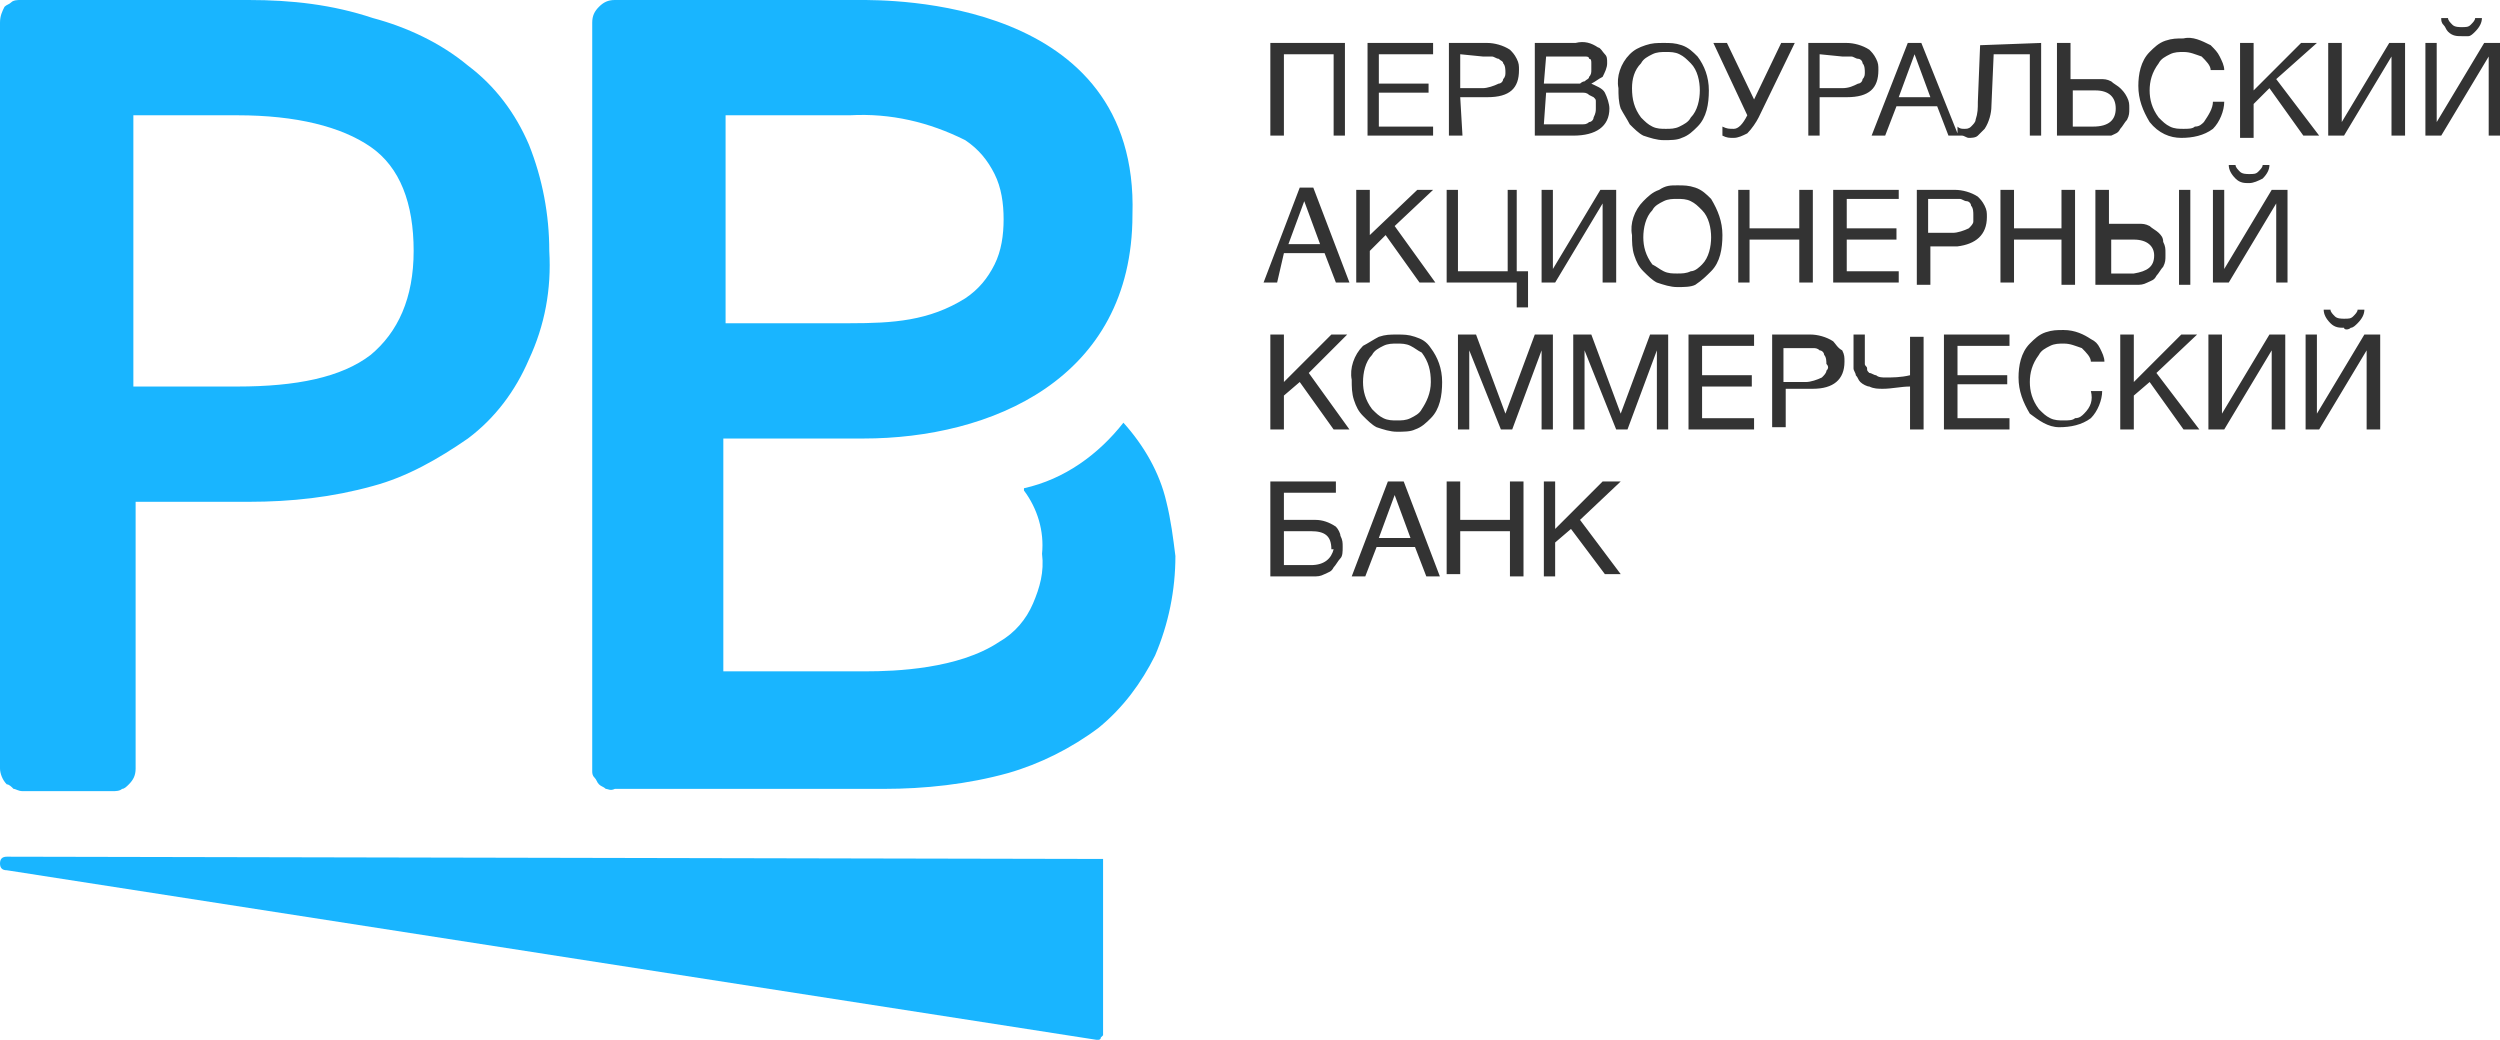
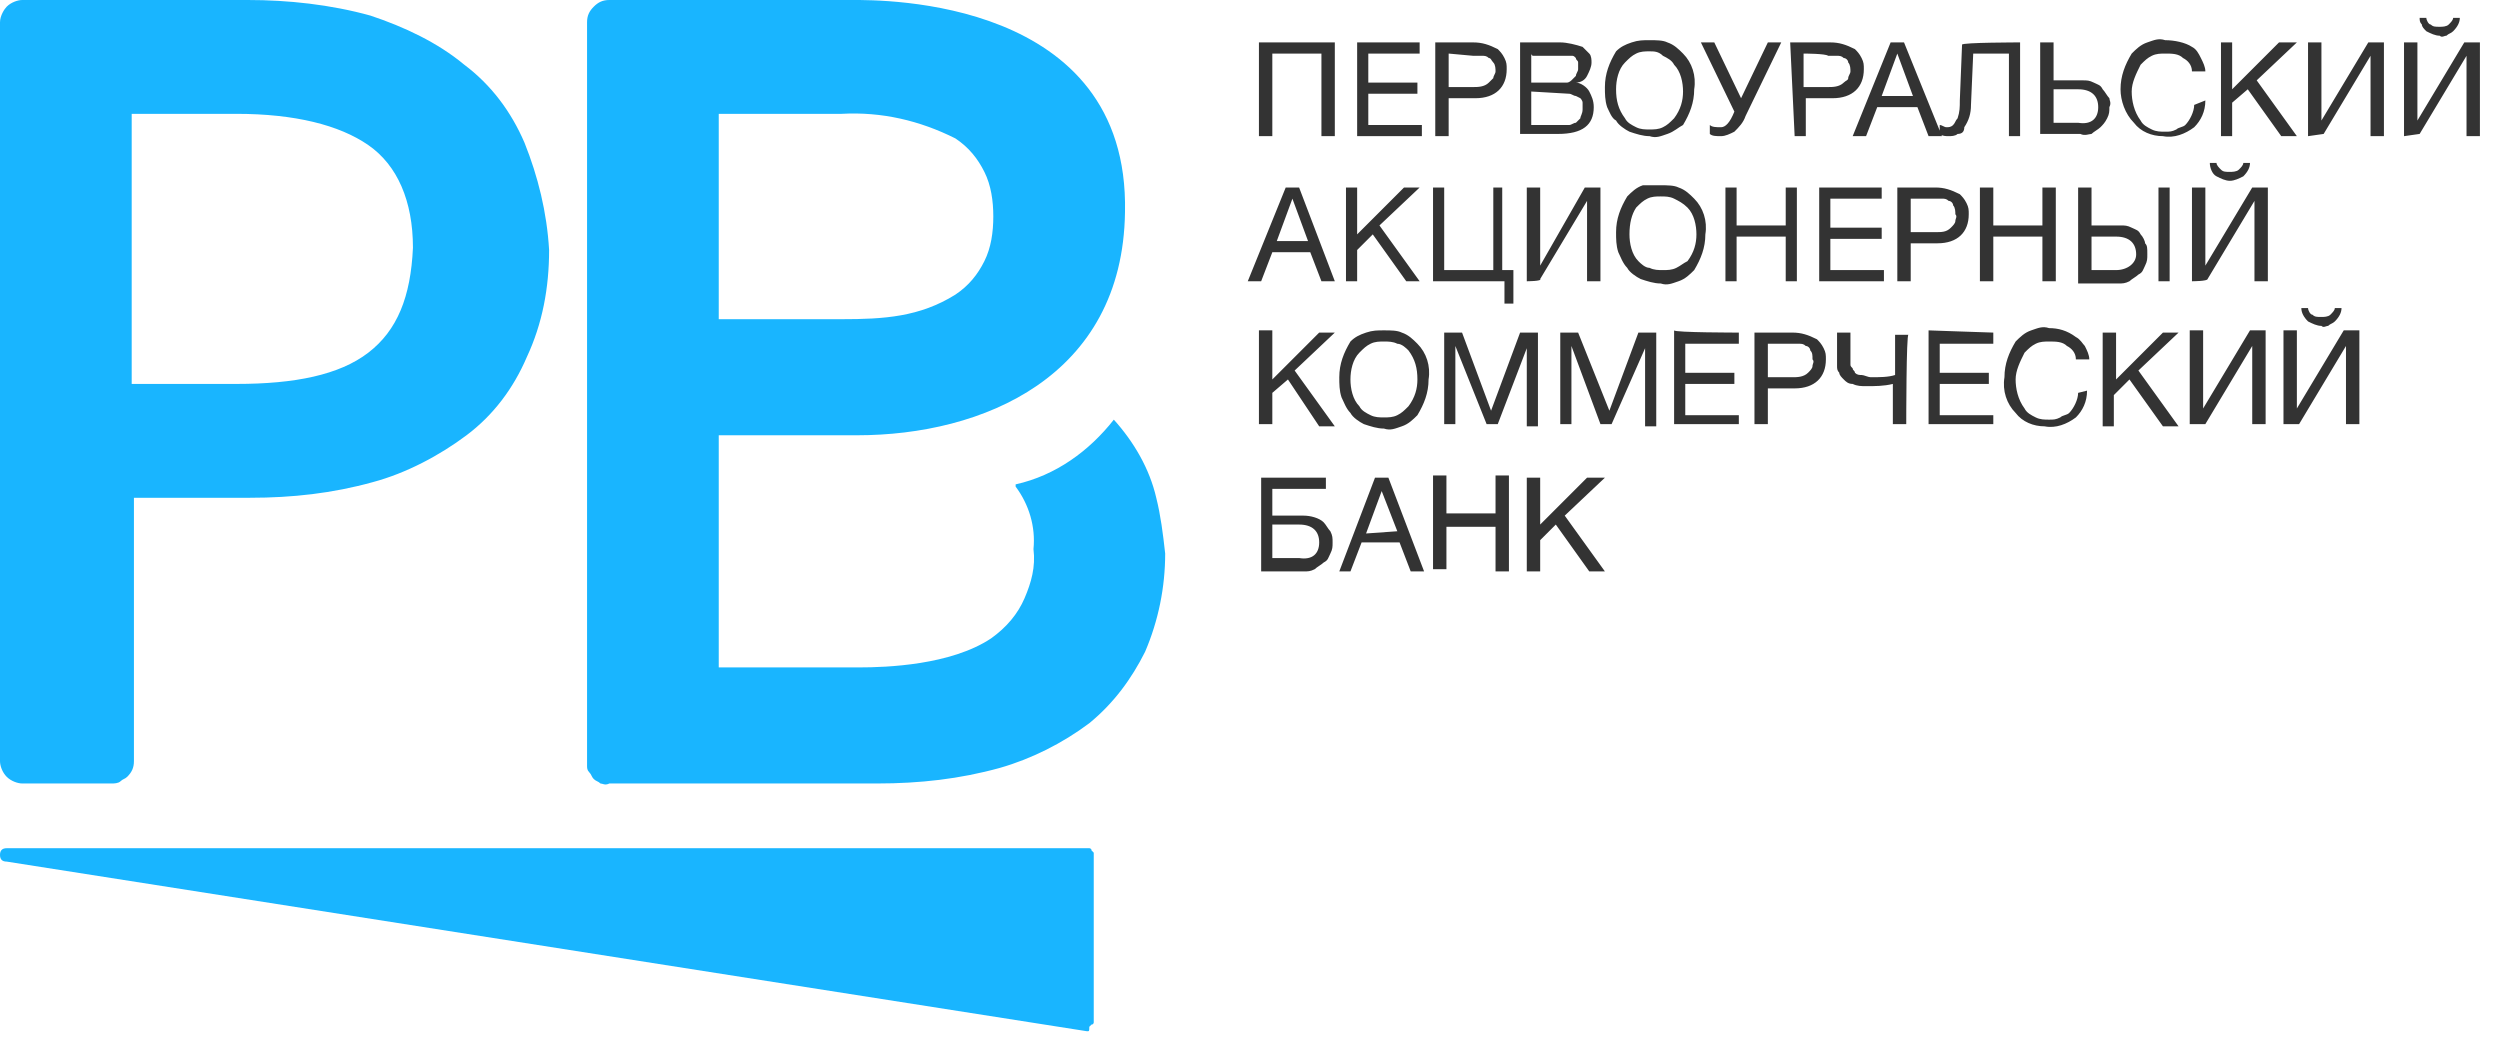
- <svg xmlns="http://www.w3.org/2000/svg" viewBox="0 0 110.6 46">
-   <path fill="#333" d="M96.5 6.1c.5 0 1-.1 1.4-.4.3-.3.5-.8.5-1.2h-.5c0 .3-.2.6-.4.9-.1.1-.2.2-.4.2-.1.1-.3.1-.5.1s-.4 0-.6-.1c-.2-.1-.3-.2-.5-.4-.3-.4-.4-.8-.4-1.2s.1-.8.4-1.2c.1-.2.3-.3.5-.4s.4-.1.6-.1c.3 0 .5.1.8.2.2.2.4.4.4.6h.6c0-.2-.1-.4-.2-.6-.1-.2-.2-.3-.4-.5-.4-.2-.8-.4-1.2-.3-.3 0-.5 0-.8.1s-.5.3-.7.5c-.4.4-.5 1-.5 1.5 0 .6.2 1.1.5 1.6.4.5.9.7 1.4.7zM84 8.8v-.4h-2.9v4.1H84V12h-2.3v-1.4h2.2v-.5h-2.2V8.8H84zM64.6 4.3h1.2c1 0 1.4-.4 1.4-1.2 0-.2 0-.3-.1-.5s-.2-.3-.3-.4c-.3-.2-.7-.3-1-.3h-1.7V6h.6l-.1-1.7zm0-1.9l1 .1h.4c.1 0 .2.1.3.1.1.1.2.1.2.2.1.1.1.3.1.4s0 .2-.1.3c0 .1-.1.2-.2.2-.2.1-.5.2-.7.2h-1V2.4zm-7.8 0H59V6h.5V1.9h-3.3V6h.6V2.4zm42.7 5.7c.2 0 .4-.1.6-.2.2-.2.3-.4.3-.6h-.3c0 .1-.1.2-.2.3-.1.1-.2.1-.4.1-.1 0-.3 0-.4-.1-.1-.1-.2-.2-.2-.3h-.3c0 .2.1.4.3.6.2.2.4.2.6.2zM63.4 5.6H61V4.1h2.2v-.4H61V2.4h2.4v-.5h-2.9V6h2.9v-.4zm-2.8 5.5l.7-.7 1.5 2.1h.7L61.7 10l1.7-1.6h-.7l-2.1 2v-2H60v4.1h.6v-1.4zm10.6-6.3c0-.2-.1-.5-.2-.7-.1-.2-.4-.3-.6-.4.2-.1.3-.2.5-.3.1-.2.2-.4.2-.6s0-.3-.1-.4-.2-.3-.3-.3c-.3-.2-.6-.3-1-.2h-1.8V6h1.7c1 0 1.6-.4 1.6-1.2zm-2.8-2.3h1.7c.1 0 .2 0 .2.1.1 0 .1.1.1.2v.3c0 .1 0 .2-.1.3 0 .1-.1.1-.2.2-.1 0-.2.1-.2.1h-1.6l.1-1.2zm0 1.6H70c.1 0 .2 0 .3.1l.2.1c.1.1.1.1.1.2v.3c0 .1 0 .2-.1.4 0 .1-.1.2-.2.2-.1.1-.2.1-.3.1h-1.7l.1-1.4zm28 4.3h.5v4.2h-.5V8.4zm-19 0h-.5v4.1h.5v-1.9h2.2v1.9h.6V8.4h-.6v1.7h-2.2V8.4zm3.1-4.1h1.2c1 0 1.4-.4 1.4-1.2 0-.2 0-.3-.1-.5s-.2-.3-.3-.4c-.3-.2-.7-.3-1-.3H80V6h.5V4.3zm0-1.9l1 .1h.4c.1 0 .2.1.3.1.1 0 .2.1.2.2.1.1.1.3.1.4s0 .2-.1.3c0 .1-.1.2-.2.2-.2.1-.4.2-.7.2h-1V2.4zM83.4 6l.5-1.3h1.8l.5 1.3h.6c.1 0 .2.1.3.1s.3 0 .4-.1l.3-.3c.2-.3.3-.7.3-1l.1-2.3h1.6V6h.5V1.9l-2.7.1-.1 2.5c0 .3 0 .5-.1.8 0 .1-.1.2-.2.3-.1.1-.2.1-.3.1s-.2 0-.3-.1v.3l-1.6-4h-.6L82.8 6h.6zm1.3-3.6l.7 1.9H84l.7-1.9zm-7.4 2.7c-.2.4-.4.6-.6.6s-.3 0-.5-.1V6c.2.1.3.1.5.1s.4-.1.6-.2c.2-.2.4-.5.5-.7l1.6-3.3h-.6l-1.2 2.5-1.2-2.5h-.6l1.5 3.2c0-.1 0 0 0 0zm-5.2.4c.2.2.4.4.6.5.3.1.6.2.9.2s.6 0 .8-.1c.3-.1.5-.3.7-.5.4-.4.5-1 .5-1.6s-.2-1.1-.5-1.5c-.2-.2-.4-.4-.7-.5-.3-.1-.5-.1-.8-.1s-.5 0-.8.1c-.3.1-.5.2-.7.4-.4.4-.6 1-.5 1.5 0 .3 0 .6.1.9.1.2.3.5.4.7zm.5-2.7c.1-.2.3-.3.5-.4s.4-.1.6-.1.4 0 .6.1.3.2.5.4c.3.3.4.8.4 1.2 0 .4-.1.9-.4 1.2-.1.2-.3.3-.5.4s-.4.1-.6.1-.4 0-.6-.1-.3-.2-.5-.4c-.3-.4-.4-.8-.4-1.3 0-.4.1-.8.4-1.1zM93.4 6c.2-.1.3-.1.4-.3.1-.1.2-.3.3-.4.1-.2.1-.3.1-.5s0-.3-.1-.5-.2-.3-.3-.4c-.1-.1-.3-.2-.4-.3-.2-.1-.3-.1-.5-.1h-1.3V1.9H91V6h2.4zm-1.7-.4V4h1c.6 0 .9.3.9.8s-.3.8-1 .8h-.9zm-20.2 6.9V8.4h-.7l-2.1 3.5V8.4h-.5v4.1h.6L70.9 9v3.5h.6zm21.8-4.1h-.6v4.2h1.8c.2 0 .3 0 .5-.1s.3-.1.4-.3c.1-.1.2-.3.3-.4.1-.2.1-.3.1-.5v-.1c0-.2 0-.3-.1-.5 0-.2-.1-.3-.2-.4-.1-.1-.3-.2-.4-.3-.2-.1-.3-.1-.5-.1h-1.3V8.4zm1.1 2.2c.6 0 .9.3.9.7 0 .5-.3.7-.9.8h-1v-1.5h1zm13.9-9.2c.2.2.4.2.6.2h.3c.1 0 .2-.1.3-.2.2-.2.3-.4.3-.6h-.3c0 .1-.1.2-.2.3-.1.1-.2.1-.4.1-.1 0-.3 0-.4-.1-.1-.1-.2-.2-.2-.3h-.3c0 .1 0 .2.1.3s.1.2.2.3zM92.2 18.3c-.1.1-.2.2-.4.2-.1.1-.3.1-.5.1s-.4 0-.6-.1c-.2-.1-.3-.2-.5-.4-.3-.4-.4-.8-.4-1.2 0-.4.1-.8.4-1.2.1-.2.3-.3.5-.4s.4-.1.6-.1c.3 0 .5.1.8.2.2.2.4.4.4.6h.6c0-.2-.1-.4-.2-.6-.1-.2-.2-.3-.4-.4-.3-.2-.7-.4-1.2-.4-.3 0-.5 0-.8.1s-.5.3-.7.5c-.4.4-.5 1-.5 1.5 0 .6.2 1.1.5 1.6.4.3.8.6 1.3.6s1-.1 1.4-.4c.3-.3.5-.8.5-1.2h-.5c.1.4 0 .7-.3 1zm5-3.5h-.7l-2.1 2.1v-2.1h-.6V19h.6v-1.5l.7-.6 1.5 2.1h.7l-1.9-2.5 1.8-1.7zm-6-2.2h.6V8.4h-.6v1.7h-2.1V8.4h-.6v4.1h.6v-1.9h2.1v2zm-34.4-1.4h1.8l.5 1.3h.6l-1.6-4.2h-.6l-1.6 4.2h.6l.3-1.3zm.9-2.3l.7 1.9H57l.7-1.9zM86.6 17h2.2v-.4h-2.2v-1.3h2.3v-.5H86V19h2.9v-.5h-2.3V17zm1.3-7.4c0-.2 0-.3-.1-.5s-.2-.3-.3-.4c-.3-.2-.7-.3-1-.3h-1.7v4.2h.6v-1.7h1.2c.8-.1 1.3-.5 1.3-1.3zm-2.6.7V8.8h1.4c.1 0 .2.1.3.1s.2.1.2.2c.1.1.1.3.1.4v.3c0 .1-.1.2-.2.3-.2.1-.5.2-.7.2h-1.1zm18.7 4.2c.1 0 .2-.1.3-.2.2-.2.3-.4.3-.6h-.3c0 .1-.1.2-.2.3-.1.1-.2.1-.4.1-.1 0-.3 0-.4-.1-.1-.1-.2-.2-.2-.3h-.3c0 .2.1.4.3.6.2.2.4.2.6.2 0 .1.2.1.3 0zm-19.5.3v1.8c-.4.1-.8.1-1.1.1-.1 0-.3 0-.4-.1-.1 0-.2-.1-.3-.1-.1-.1-.1-.1-.1-.2s-.1-.1-.1-.2v-1.3H82v1.5c0 .1.1.2.1.3.1.1.1.2.2.3.1.1.3.2.4.2.2.1.4.1.6.1.4 0 .8-.1 1.2-.1V19h.6v-4.1h-.6v-.1zm19.1-9.4V1.9h-.6V6h.7l2.1-3.5V6h.6V1.9h-.7l-2.1 3.5zm6.3-3.5l-2.1 3.5V1.9h-.5V6h.7l2.1-3.5V6h.5V1.9h-.7zm-7.4 16.4v-3.5h-.5V19h.6l2.1-3.5V19h.6v-4.2h-.7l-2.1 3.5zm-4.1-6.4V8.4h-.5v4.1h.7l2.1-3.5v3.5h.5V8.4h-.7l-2.1 3.5zm2.3-8.4l1.8-1.6h-.7L99.7 4V1.9h-.6v4.2h.6V4.6l.7-.7 1.5 2.1h.7l-1.9-2.5zm-2.4 14.8v-3.5h-.6V19h.7l2.1-3.5V19h.6v-4.2h-.7l-2.1 3.5zm-35.7-3.4c-.3-.1-.5-.1-.8-.1s-.5 0-.8.1c-.2.1-.5.3-.7.4-.4.4-.6 1-.5 1.5 0 .3 0 .6.1.9s.2.5.4.7c.2.2.4.4.6.5.3.1.6.2.9.2s.6 0 .8-.1c.3-.1.5-.3.7-.5.4-.4.5-1 .5-1.6s-.2-1.1-.5-1.5c-.2-.3-.4-.4-.7-.5zm.3 3.2c-.1.2-.3.3-.5.4s-.4.1-.6.1-.4 0-.6-.1-.3-.2-.5-.4c-.3-.4-.4-.8-.4-1.2 0-.4.1-.9.4-1.2.1-.2.3-.3.5-.4s.4-.1.6-.1.4 0 .6.1.3.2.5.3c.3.4.4.8.4 1.3s-.2.9-.4 1.2zm3.9 4.9h-2.2v-1.7H64v4.1h.6v-1.9h2.2v2h.6v-4.2h-.6V23zm-5.4-1.7l-1.6 4.2h.6l.5-1.3h1.7l.5 1.3h.6l-1.6-4.2h-.7zm-.4 2.5l.7-1.9.7 1.9H61zm6.1-10.2h.5V12h-.5V8.4h-.4V12h-2.2V8.4H64v4.1h3.1v1.1zm14 1.5c-.3-.2-.7-.3-1-.3h-1.7v4.1h.6v-1.7h1.2c.9 0 1.4-.4 1.4-1.2 0-.2 0-.3-.1-.5-.2-.1-.3-.3-.4-.4zm-.3 1.3c0 .1-.1.2-.2.3-.2.1-.5.2-.7.2h-1v-1.5h1.3c.1 0 .2 0 .3.1.1 0 .2.1.2.2.1.1.1.3.1.4.1.1.1.2 0 .3zm-21.2-1.6h-.7l-2.1 2.1v-2.1h-.6V19h.6v-1.5l.7-.6L59 19h.7l-1.8-2.5 1.7-1.7zm-.5 8.5c-.3-.2-.6-.3-.9-.3h-1.4v-1.2h2.3v-.5h-2.9v4.2h1.9c.2 0 .3 0 .5-.1s.3-.1.4-.3c.1-.1.2-.3.3-.4s.1-.3.1-.5 0-.3-.1-.5c0-.1-.1-.3-.2-.4zM58 25h-1.2v-1.5H58c.6 0 .9.2.9.8h.1c-.1.4-.4.7-1 .7zm16.7-6h2.9v-.5h-2.3v-1.4h2.2v-.5h-2.2v-1.3h2.3v-.5h-2.9V19zm-6 0v-4.2h-.8l-1.3 3.5-1.3-3.5h-.8V19h.5v-3.5l1.4 3.5h.5l1.3-3.5V19h.5zm7-7c.4-.4.5-1 .5-1.6s-.2-1.1-.5-1.6c-.2-.2-.4-.4-.7-.5-.3-.1-.5-.1-.8-.1s-.5 0-.8.2c-.3.1-.5.3-.7.5-.4.4-.6 1-.5 1.5 0 .3 0 .6.1.9.1.3.2.5.4.7.2.2.4.4.6.5.3.1.6.2.9.2s.6 0 .8-.1c.3-.2.5-.4.7-.6zm-1.5.1c-.2 0-.4 0-.6-.1s-.3-.2-.5-.3c-.3-.4-.4-.8-.4-1.2s.1-.9.4-1.2c.1-.2.3-.3.5-.4.2-.1.4-.1.6-.1s.4 0 .6.1.3.2.5.4c.3.3.4.8.4 1.2s-.1.9-.4 1.2c-.1.1-.3.3-.5.3-.2.1-.4.1-.6.1zm-2.5 6.2l-1.3-3.5h-.8V19h.5v-3.5l1.4 3.5h.5l1.3-3.5V19h.5v-4.2H73l-1.3 3.5zm0 3h-.8l-2.1 2.1v-2.1h-.5v4.2h.5V24l.7-.6 1.5 2h.7L69.9 23l1.8-1.7z" />
-   <path fill="#19b5ff" d="M51.6 22.2c-.3-1.3-1-2.5-1.9-3.5-1.1 1.4-2.6 2.5-4.4 2.9v.1c.6.8.9 1.8.8 2.8.1.8-.1 1.5-.4 2.2s-.8 1.3-1.5 1.7c-1.8 1.2-4.6 1.3-5.9 1.3H32V19.4h6.2c5.6 0 11.9-2.6 11.9-9.9C50.4-.1 39.3 0 38 0H27.2c-.3 0-.5.1-.7.3s-.3.4-.3.7v33.1c0 .1 0 .2.1.3s.1.2.2.3.2.1.3.2c.1 0 .2.1.4 0h11.9c1.8 0 3.7-.2 5.5-.7 1.4-.4 2.8-1.1 4-2 1.1-.9 1.9-2 2.5-3.2.6-1.4.9-2.9.9-4.4-.1-.8-.2-1.6-.4-2.4zM32.1 5.1h5.5c1.8-.1 3.5.3 5.1 1.1.6.4 1 .9 1.3 1.5s.4 1.3.4 2-.1 1.4-.4 2-.7 1.1-1.3 1.5c-1.6 1-3.2 1.1-5.1 1.1h-5.5V5.1zM.6 34.9c.1 0 .2.1.4.1h4c.1 0 .3 0 .4-.1.1 0 .2-.1.3-.2.2-.2.3-.4.3-.7V22.2h5c1.9 0 3.7-.2 5.5-.7 1.5-.4 2.9-1.2 4.2-2.1 1.2-.9 2.1-2.1 2.7-3.5.7-1.5 1-3.1.9-4.8 0-1.6-.3-3.2-.9-4.7-.6-1.4-1.5-2.6-2.7-3.5-1.2-1-2.7-1.7-4.2-2.1C14.7.2 12.9 0 11 0H.9C.8 0 .6 0 .5.1.4.2.3.2.2.3.1.5 0 .7 0 1v33c0 .2.1.5.3.7.1 0 .2.1.3.2zM5.9 5.1h4.6c2.6 0 4.6.5 5.9 1.4 1.3.9 1.9 2.5 1.9 4.6s-.7 3.6-1.9 4.6c-1.3 1-3.3 1.4-5.9 1.4H5.9v-12zM48.8 38L.3 37.9c-.2 0-.3.1-.3.3s.1.3.3.3L48.5 46h.1s.1 0 .1-.1l.1-.1v-7.6-.2z" />
+ <svg xmlns="http://www.w3.org/2000/svg" version="1.1" id="Layer_1" x="0" y="0" viewBox="0 0 112 47" style="enable-background:new 0 0 112 47" xml:space="preserve">
+   <style>
+     .st1{fill:#19b5ff}
+   </style>
+   <path d="m71.9 21.4-1.8 1.7 1.8 2.5h-.7l-1.5-2.1-.7.7v1.4h-.6v-4.2h.6v2.1l2.1-2.1h.8zm-4.3 0v4.2H67v-2h-2.2v1.9h-.6v-4.2h.6V23H67v-1.7h.6v.1zm-5 2.4-.7-1.8-.7 1.9 1.4-.1zm-.4-2.4 1.6 4.2h-.6l-.5-1.3H61l-.5 1.3H60l1.6-4.2h.6zm-3.1 2.9c0-.5-.3-.8-.9-.8H57V25h1.2c.6.1.9-.2.9-.7zM57 23.1h1.4c.3 0 .7.1.9.3.1.1.2.3.3.4.1.2.1.3.1.5s0 .3-.1.5-.1.3-.3.4c-.1.1-.3.2-.4.3-.2.1-.3.1-.5.1h-1.9v-4.2h2.9v.5H57v1.2zm45.3-4.1v-4.2h.6v3.5l2.1-3.5h.7V19h-.6v-3.5L103 19h-.7zm2.6-5.2c0 .2-.1.4-.3.6-.1.1-.2.1-.3.2-.1 0-.2.1-.3 0-.2 0-.4-.1-.6-.2-.2-.2-.3-.4-.3-.6h.3c0 .1.1.3.2.3.1.1.2.1.4.1.1 0 .3 0 .4-.1s.2-.2.2-.3h.3zM98.1 19v-4.2h.6v3.5l2.1-3.5h.7V19h-.6v-3.5L98.8 19h-.7zm-.5-4.1-1.8 1.7 1.8 2.5h-.7L95.4 17l-.7.7v1.4h-.5v-4.2h.6V17l2.1-2.1h.7zm-4.1 2.6c0 .5-.2.9-.5 1.2-.4.3-.9.5-1.4.4-.5 0-1-.2-1.3-.6-.4-.4-.6-1-.5-1.6 0-.6.2-1.1.5-1.6.2-.2.4-.4.7-.5.3-.1.5-.2.8-.1.4 0 .8.1 1.2.4.2.1.3.3.4.4.1.2.2.4.2.6H93c0-.3-.2-.5-.4-.6-.2-.2-.5-.2-.8-.2-.2 0-.4 0-.6.1s-.3.2-.5.4c-.2.4-.4.8-.4 1.2s.1.9.4 1.3c.1.2.3.3.5.4s.4.1.6.1.3 0 .5-.1c.1-.1.3-.1.4-.2.2-.2.4-.6.4-.9l.4-.1zm-4.2-2.6v.5h-2.4v1.3h2.2v.5h-2.2v1.4h2.4v.4h-2.9v-4.2c-.1 0 2.9.1 2.9.1zM85.4 19h-.6v-1.8c-.4.1-.8.1-1.2.1-.2 0-.4 0-.6-.1-.2 0-.3-.1-.4-.2s-.2-.2-.2-.3c-.1-.1-.1-.2-.1-.3v-1.5h.6v1.4c0 .1 0 .1.1.2 0 .1.1.1.1.2.1.1.2.1.3.1.1 0 .3.1.4.1.4 0 .8 0 1.1-.1V15h.6c-.1-.1-.1 4-.1 4zm-6.2-3.6v1.5h1.1c.2 0 .5 0 .7-.2.1-.1.2-.2.2-.3 0-.1.1-.2 0-.3 0-.2 0-.3-.1-.4 0-.1-.1-.2-.2-.2-.1-.1-.2-.1-.3-.1h-1.4zm-.6-.5h1.7c.4 0 .7.1 1.1.3.1.1.2.2.3.4.1.2.1.3.1.5 0 .8-.5 1.3-1.4 1.3h-1.2V19h-.6v-4.1zm-.7 0v.5h-2.4v1.3h2.2v.5h-2.2v1.4h2.4v.4H75v-4.2c0 .1 2.9.1 2.9.1zm-8 0h.8l1.4 3.5 1.3-3.5h.8v4.2h-.5v-3.5L72.2 19h-.5l-1.3-3.5V19h-.5v-4.1zm-5.2 0h.8l1.3 3.5 1.3-3.5h.8v4.2h-.5v-3.5L67.1 19h-.5l-1.4-3.5V19h-.5v-4.1zm-2.7.4c-.2 0-.4 0-.6.1-.2.1-.3.2-.5.4-.3.3-.4.8-.4 1.2s.1.9.4 1.2c.1.2.3.3.5.4s.4.1.6.1c.2 0 .4 0 .6-.1.2-.1.3-.2.5-.4.3-.4.4-.8.4-1.2 0-.5-.1-.9-.4-1.3-.1-.1-.3-.3-.5-.3-.2-.1-.4-.1-.6-.1zm0-.5c.3 0 .6 0 .8.1.3.1.5.3.7.5.4.4.6 1 .5 1.6 0 .6-.2 1.1-.5 1.6-.2.2-.4.4-.7.5s-.5.2-.8.1c-.3 0-.6-.1-.9-.2-.2-.1-.5-.3-.6-.5-.2-.2-.3-.5-.4-.7-.1-.3-.1-.6-.1-.9 0-.6.2-1.1.5-1.6.2-.2.4-.3.7-.4s.5-.1.8-.1zm-2.2.1L58 16.6l1.8 2.5h-.7L57.7 17l-.7.6V19h-.6v-4.2h.6V17l2.1-2.1h.7zm38.4-2.3V8.4h.6v3.5l2.1-3.5h.7v4.2h-.6V9l-2.1 3.5c0 .1-.7.1-.7.1zm2.6-5.3c0 .2-.1.4-.3.6-.2.1-.4.2-.6.2s-.4-.1-.6-.2c-.2-.1-.3-.4-.3-.6h.3c0 .1.1.2.2.3.1.1.2.1.4.1.1 0 .3 0 .4-.1s.2-.2.2-.3h.3c0 .1 0 0 0 0zm-5.1 4.1c0-.5-.3-.8-.9-.8h-1.1v1.5h1.1c.5 0 .9-.3.9-.7zm.5 0c0 .2 0 .3-.1.5s-.1.3-.3.4c-.1.1-.3.2-.4.3-.2.1-.3.1-.5.1h-1.8V8.4h.6v1.7H95c.2 0 .3 0 .5.1s.3.1.4.3c.1.1.2.3.2.4.1.1.1.2.1.5zm.5-3h.5v4.2h-.5V8.4zm-4.6 0v4.2h-.6v-2h-2.2v2h-.6V8.4h.6v1.7h2.2V8.4h.6zm-6.5.5v1.5h1.1c.3 0 .5 0 .7-.2.1-.1.2-.2.2-.3s.1-.2 0-.3c0-.1 0-.3-.1-.4 0-.1-.1-.2-.2-.2-.1-.1-.2-.1-.3-.1h-1.4zm-.6-.5h1.7c.4 0 .7.1 1.1.3.1.1.2.2.3.4.1.2.1.3.1.5 0 .8-.5 1.3-1.4 1.3h-1.2v1.7H85V8.4zm-.7 0v.5H82v1.3h2.3v.5H82v1.4h2.4v.5h-2.9V8.4h2.8zm-3.8 0v4.2H80v-2h-2.2v2h-.5V8.4h.5v1.7H80V8.4h.5zm-6.1.4c-.2 0-.4 0-.6.1s-.3.2-.5.4c-.2.3-.3.7-.3 1.2 0 .4.1.9.4 1.2.1.1.3.3.5.3.2.1.4.1.6.1s.4 0 .6-.1.3-.2.5-.3c.3-.4.4-.8.4-1.2s-.1-.9-.4-1.2c-.2-.2-.4-.3-.6-.4-.2-.1-.4-.1-.6-.1zm0-.5c.3 0 .6 0 .8.1.3.1.5.3.7.5.4.4.6 1 .5 1.6 0 .6-.2 1.1-.5 1.6-.2.2-.4.4-.7.5-.3.1-.5.2-.8.1-.3 0-.6-.1-.9-.2-.2-.1-.5-.3-.6-.5-.2-.2-.3-.5-.4-.7-.1-.3-.1-.6-.1-.9 0-.6.2-1.1.5-1.6.2-.2.4-.4.7-.5h.8zm-6 4.3V8.4h.6v3.5l2-3.5h.7v4.2h-.6V9L69 12.5c.1.1-.6.1-.6.1zm-1 1v-1h-3.2V8.4h.5v3.7h2.2V8.4h.4v3.7h.5v1.5h-.4zm-3.8-5.2-1.8 1.7 1.8 2.5H63l-1.5-2.1-.7.7v1.4h-.5V8.4h.5v2.1l2.1-2.1h.7zm-5 2.4-.7-1.9-.7 1.9h1.4zm-.4-2.4 1.6 4.2h-.6l-.5-1.3H57l-.5 1.3h-.6l1.7-4.2h.6zm49.5-2.3V1.9h.6v3.5l2.1-3.5h.7v4.2h-.6V2.5L108.4 6l-.7.1zm2.5-5.3c0 .2-.1.4-.3.6-.1.1-.2.1-.3.2-.1 0-.2.1-.3 0-.2 0-.4-.1-.6-.2-.1-.1-.2-.2-.2-.3-.1-.1-.1-.2-.1-.3h.3c0 .1.1.3.2.3.1.1.2.1.4.1.1 0 .3 0 .4-.1s.2-.2.2-.3h.3zm-6.8 5.3V1.9h.6v3.5l2.1-3.5h.7v4.2h-.6V2.5L104.1 6l-.7.1zm-.5-4.2-1.8 1.7 1.8 2.5h-.7L100.7 4l-.7.6v1.5h-.5V1.9h.5V4l2.1-2.1h.8zm-4.1 2.6c0 .5-.2.9-.5 1.2-.4.3-.9.5-1.4.4-.5 0-1-.2-1.3-.6-.4-.4-.6-1-.6-1.5 0-.6.2-1.1.5-1.6.2-.2.4-.4.7-.5.3-.1.5-.2.8-.1.4 0 .9.1 1.2.3.2.1.3.3.4.5s.2.4.2.6h-.6c0-.3-.2-.5-.4-.6-.2-.2-.5-.2-.8-.2-.2 0-.4 0-.6.1s-.3.2-.5.4c-.2.4-.4.8-.4 1.2s.1.9.4 1.3c.1.2.3.3.5.4s.4.1.6.1.3 0 .5-.1c.1-.1.3-.1.4-.2.2-.2.4-.6.4-.9l.5-.2zm-4.8.3c0-.5-.3-.8-.9-.8H92v1.5h1.1c.6.1.9-.2.9-.7zm.5 0c0 .2 0 .3-.1.5s-.2.3-.3.4c-.1.1-.3.2-.4.3-.1 0-.3.1-.5 0h-1.8V1.9h.6v1.7h1.3c.2 0 .3 0 .5.1s.3.1.4.3c.1.1.2.3.3.4 0 .1.1.2 0 .4.1 0 0 0 0 0zm-4-2.9v4.2H90V2.4h-1.6l-.1 2.3c0 .4-.1.7-.3 1 0 .2-.1.3-.3.3-.1.1-.3.1-.4.1s-.3 0-.4-.1v-.4c.1 0 .2.1.3.1.1 0 .2 0 .3-.1.1-.1.1-.2.2-.3.1-.3.1-.5.1-.8l.1-2.5c0-.1 2.6-.1 2.6-.1zm-4.8 2.4L85 2.4l-.7 1.9h1.4zm-.4-2.4L87 6.1h-.6l-.5-1.3h-1.8l-.5 1.3H83l1.7-4.2h.6zm-4.5.5v1.5h1.1c.2 0 .5 0 .7-.2.1-.1.2-.1.2-.2s.1-.2.1-.3 0-.3-.1-.4c0-.1-.1-.2-.2-.2-.1-.1-.2-.1-.3-.1h-.4c-.1-.1-1.1-.1-1.1-.1zm-.6-.5H82c.4 0 .7.1 1.1.3.1.1.2.2.3.4.1.2.1.3.1.5 0 .8-.5 1.3-1.4 1.3h-1.2v1.7h-.5l-.2-4.2zM77.7 5l-1.5-3.1h.6L78 4.4l1.2-2.5h.6l-1.6 3.3c-.1.3-.3.5-.5.7-.2.1-.4.2-.6.2s-.4 0-.5-.1v-.4c.1.1.3.1.5.1s.4-.2.6-.7zm-3.8-2.7c-.2 0-.4 0-.6.1s-.3.2-.5.4c-.3.3-.4.8-.4 1.2 0 .5.1.9.4 1.3.1.2.3.3.5.4s.4.1.6.1.4 0 .6-.1.3-.2.5-.4c.3-.4.4-.8.4-1.2 0-.4-.1-.9-.4-1.2-.1-.2-.3-.3-.5-.4-.2-.2-.4-.2-.6-.2zm0-.5c.3 0 .6 0 .8.1.3.1.5.3.7.5.4.4.6 1 .5 1.6 0 .6-.2 1.1-.5 1.6-.2.1-.4.3-.7.4s-.5.2-.8.1c-.3 0-.6-.1-.9-.2-.2-.1-.5-.3-.6-.5-.2-.1-.3-.4-.4-.6-.1-.3-.1-.6-.1-.9 0-.6.2-1.1.5-1.6.2-.2.4-.3.7-.4.3-.1.5-.1.8-.1zm-5.3 2.3v1.5h1.7c.1 0 .2-.1.3-.1l.2-.2c0-.1.1-.2.1-.4v-.3c0-.1-.1-.2-.1-.2l-.2-.1c-.1 0-.2-.1-.3-.1l-1.7-.1zm0-1.7v1.3h1.6c.1 0 .2-.1.2-.1l.2-.2c0-.1.1-.2.1-.3v-.3c0-.1-.1-.1-.1-.2-.1-.1-.1-.1-.2-.1h-1.7c-.1 0-.1-.1-.1-.1zm-.5-.5h1.8c.3 0 .7.1 1 .2l.3.3c.1.1.1.3.1.4 0 .2-.1.4-.2.6s-.3.3-.5.3c.2 0 .5.2.6.4s.2.4.2.7c0 .8-.5 1.2-1.6 1.2h-1.7V1.9zm-3.2.5v1.5H66c.2 0 .5 0 .7-.2l.2-.2c0-.1.1-.2.1-.3s0-.3-.1-.4c-.1-.1-.1-.2-.2-.2-.1-.1-.2-.1-.3-.1H66l-1.1-.1zm-.6-.5H66c.4 0 .7.1 1.1.3.1.1.2.2.3.4.1.2.1.3.1.5 0 .8-.5 1.3-1.4 1.3h-1.2v1.7h-.6V1.9zm-.7 0v.5h-2.3v1.3h2.2v.5h-2.2v1.4h2.4v.5h-2.9V1.9h2.8zm-3.8 0v4.2h-.6V2.4H57v3.7h-.6V1.9h3.4z" style="fill:#333" />
+   <path class="st1" d="M51.8 22.3c-.3-1.3-1-2.5-1.9-3.5-1.1 1.4-2.6 2.5-4.4 2.9v.1c.6.8.9 1.8.8 2.8.1.8-.1 1.5-.4 2.2-.3.7-.8 1.3-1.5 1.8-1.8 1.2-4.7 1.3-5.9 1.3h-6.3V19.5h6.2c5.6 0 11.9-2.6 12-10C50.6-.1 39.5 0 38.2 0H27.3c-.3 0-.5.1-.7.3-.2.2-.3.4-.3.7v33.3c0 .1 0 .2.1.3.1.1.1.2.2.3.1.1.2.1.3.2.1 0 .2.1.4 0h12c1.9 0 3.7-.2 5.5-.7 1.4-.4 2.8-1.1 4-2 1.1-.9 1.9-2 2.5-3.2.6-1.4.9-2.9.9-4.4-.1-.9-.2-1.7-.4-2.5zM32.2 5.1h5.5c1.8-.1 3.5.3 5.1 1.1.6.4 1 .9 1.3 1.5.3.6.4 1.3.4 2s-.1 1.4-.4 2c-.3.6-.7 1.1-1.3 1.5-1.6 1-3.2 1.1-5.1 1.1h-5.5V5.1zM1 35.1h4c.1 0 .3 0 .4-.1.1-.1.2-.1.3-.2.2-.2.3-.4.3-.7V22.3h5.2c1.9 0 3.7-.2 5.5-.7 1.5-.4 3-1.2 4.2-2.1 1.2-.9 2.1-2.1 2.7-3.5.7-1.5 1-3.1 1-4.8-.1-1.7-.5-3.3-1.1-4.8-.6-1.4-1.5-2.6-2.7-3.5-1.2-1-2.7-1.7-4.2-2.2-1.8-.5-3.7-.7-5.5-.7H1C.8 0 .5.1.3.3.2.4 0 .7 0 1v33.1c0 .2.1.5.3.7.2.2.5.3.7.3zm4.9-30h4.7c2.6 0 4.6.5 5.9 1.4s2 2.5 2 4.6c-.1 2.2-.7 3.7-2 4.7s-3.3 1.4-5.9 1.4H5.9V5.1zM48.8 38H.3c-.2 0-.3.1-.3.3s.1.3.3.3l48.4 7.6c.1 0 .1 0 .1-.2l.1-.1c.1 0 .1-.1.1-.1v-7.6l-.1-.1c0-.1-.1-.1-.1-.1z" />
</svg>
